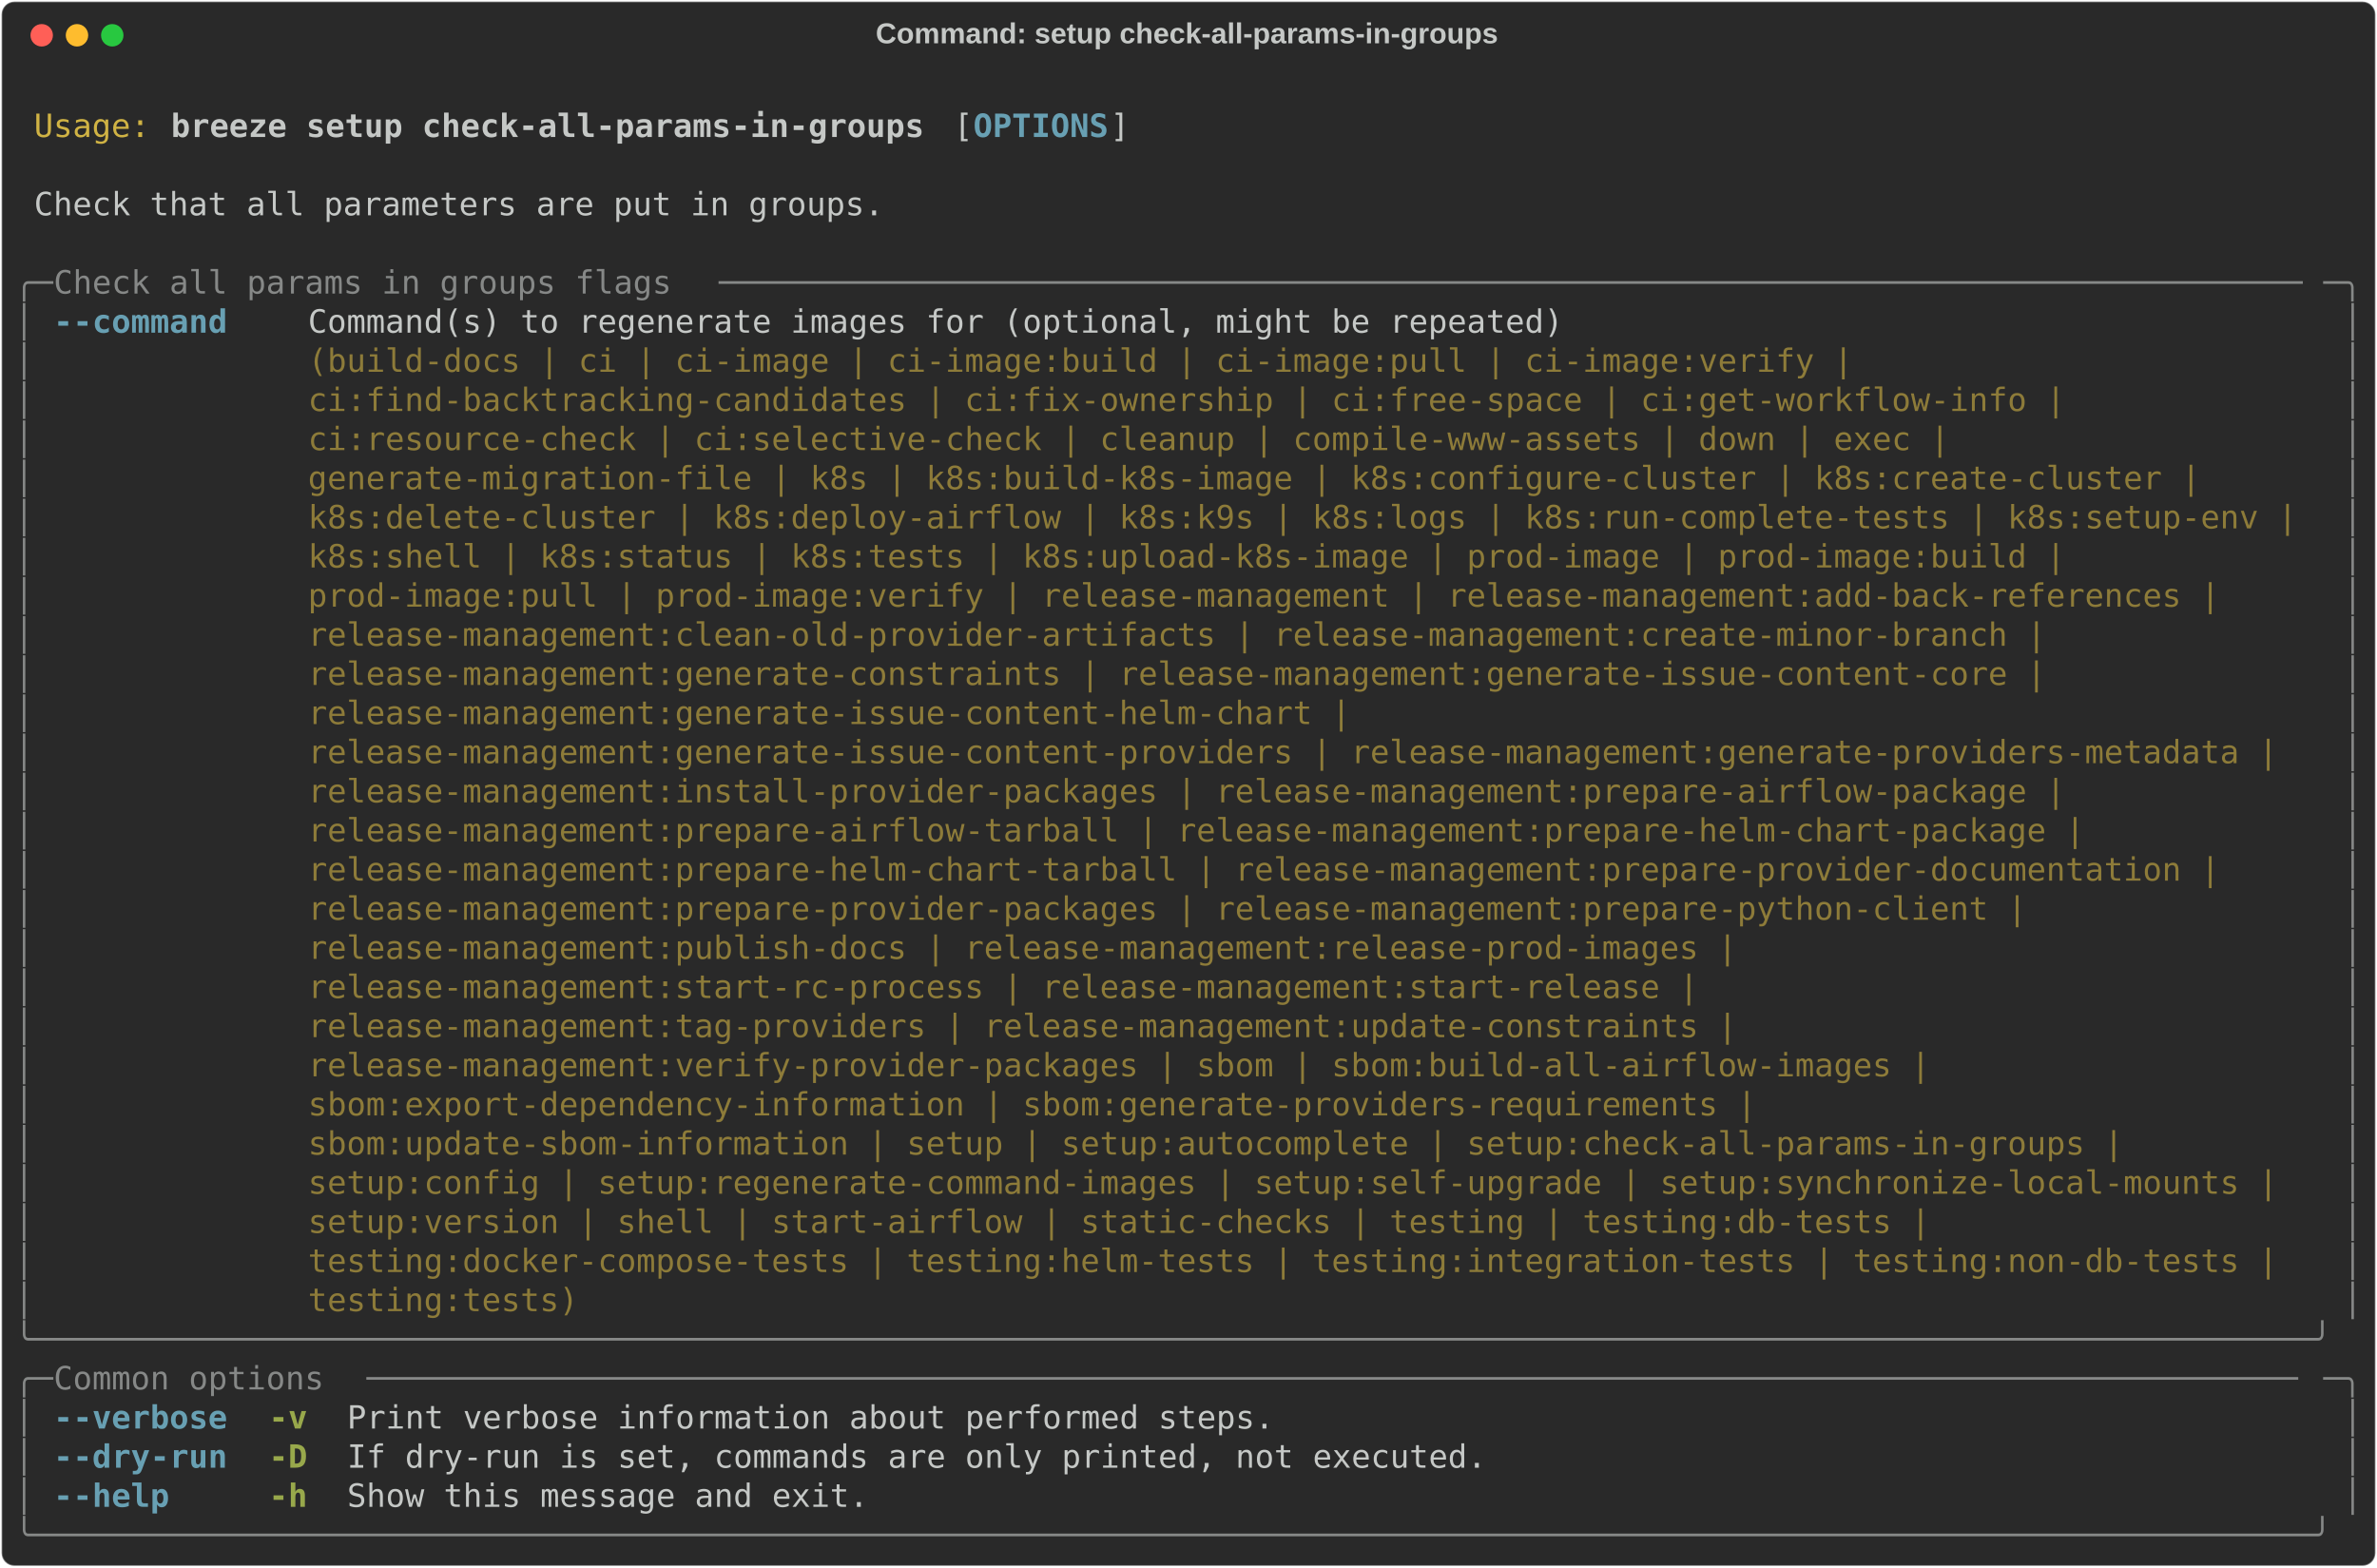
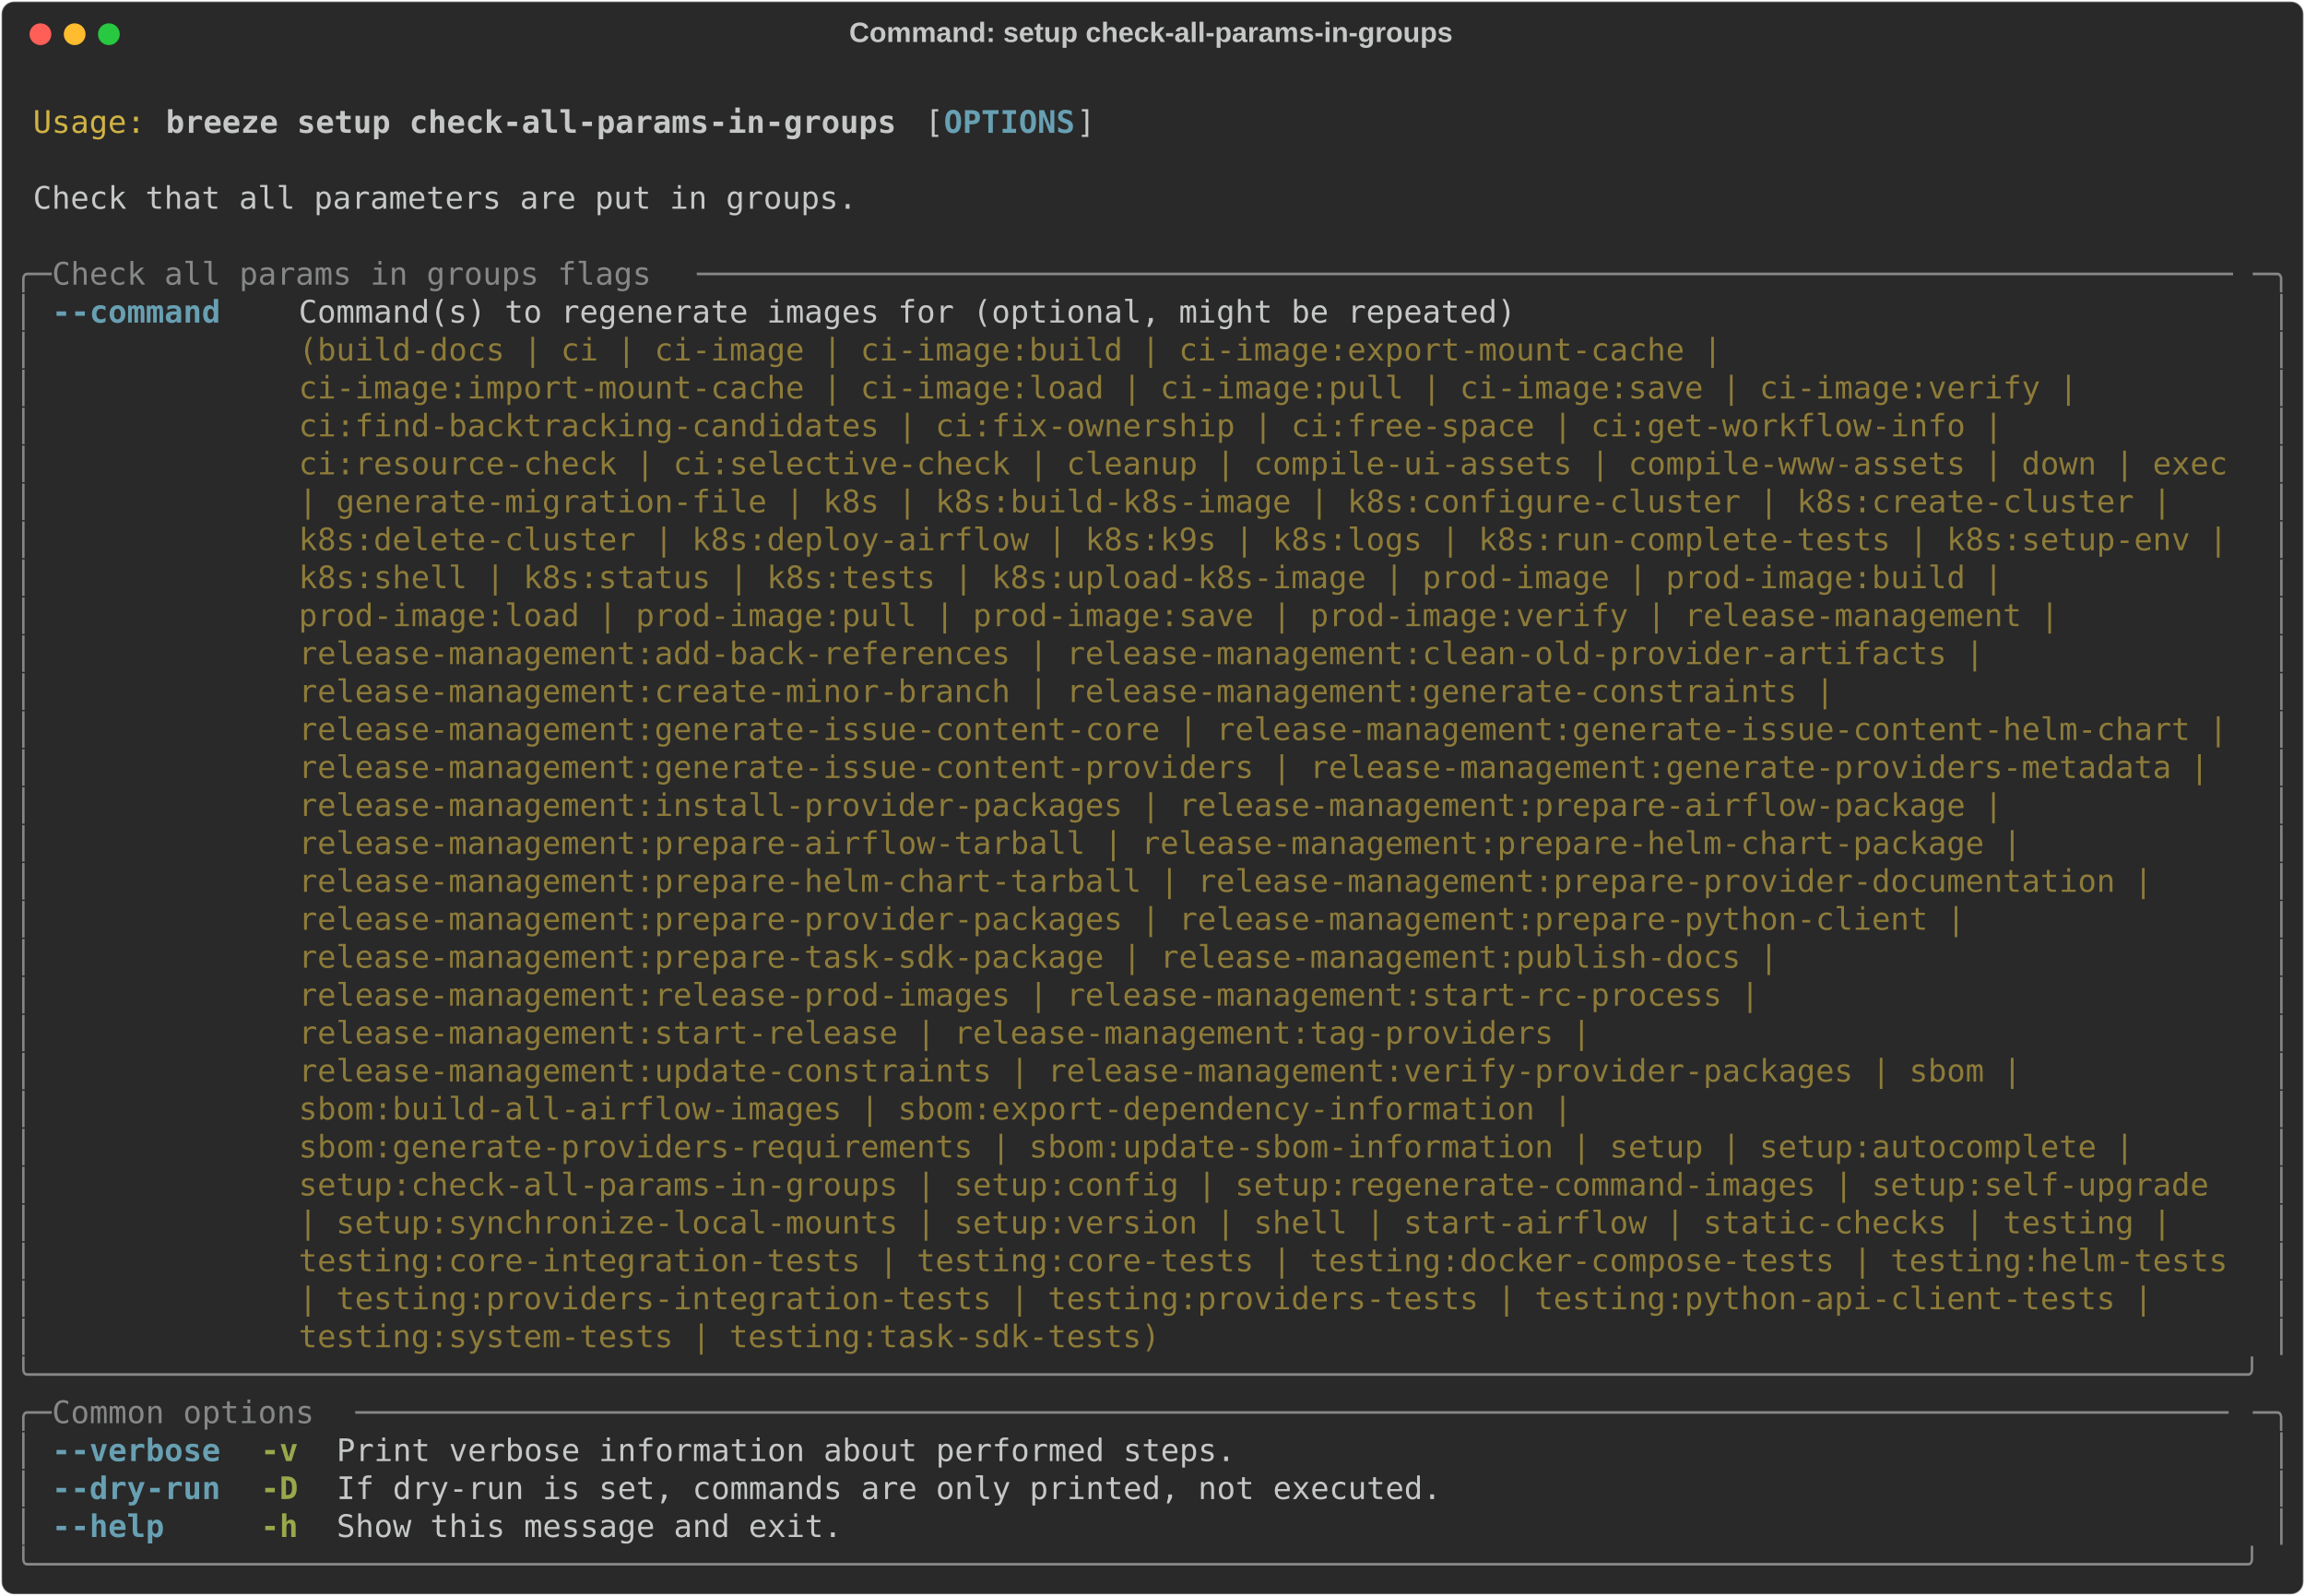
- <svg xmlns="http://www.w3.org/2000/svg" class="rich-terminal" viewBox="0 0 1482 977.2">
+ <svg xmlns="http://www.w3.org/2000/svg" class="rich-terminal" viewBox="0 0 1482 1026.0">
  <style>

    @font-face {
        font-family: "Fira Code";
        src: local("FiraCode-Regular"),
                url("https://cdnjs.cloudflare.com/ajax/libs/firacode/6.2.0/woff2/FiraCode-Regular.woff2") format("woff2"),
                url("https://cdnjs.cloudflare.com/ajax/libs/firacode/6.2.0/woff/FiraCode-Regular.woff") format("woff");
        font-style: normal;
        font-weight: 400;
    }
    @font-face {
        font-family: "Fira Code";
        src: local("FiraCode-Bold"),
                url("https://cdnjs.cloudflare.com/ajax/libs/firacode/6.2.0/woff2/FiraCode-Bold.woff2") format("woff2"),
                url("https://cdnjs.cloudflare.com/ajax/libs/firacode/6.2.0/woff/FiraCode-Bold.woff") format("woff");
        font-style: bold;
        font-weight: 700;
    }

    .breeze-setup-check-all-params-in-groups-matrix {
        font-family: Fira Code, monospace;
        font-size: 20px;
        line-height: 24.4px;
        font-variant-east-asian: full-width;
    }

    .breeze-setup-check-all-params-in-groups-title {
        font-size: 18px;
        font-weight: bold;
        font-family: arial;
    }

    .breeze-setup-check-all-params-in-groups-r1 { fill: #c5c8c6 }
.breeze-setup-check-all-params-in-groups-r2 { fill: #d0b344 }
.breeze-setup-check-all-params-in-groups-r3 { fill: #c5c8c6;font-weight: bold }
.breeze-setup-check-all-params-in-groups-r4 { fill: #68a0b3;font-weight: bold }
.breeze-setup-check-all-params-in-groups-r5 { fill: #868887 }
.breeze-setup-check-all-params-in-groups-r6 { fill: #8d7b39 }
.breeze-setup-check-all-params-in-groups-r7 { fill: #98a84b;font-weight: bold }
    </style>
  <defs>
    <clipPath id="breeze-setup-check-all-params-in-groups-clip-terminal">
-       <rect x="0" y="0" width="1463.0" height="926.2" />
+       <rect x="0" y="0" width="1463.0" height="975.0" />
    </clipPath>
    <clipPath id="breeze-setup-check-all-params-in-groups-line-0">
      <rect x="0" y="1.5" width="1464" height="24.65" />
    </clipPath>
    <clipPath id="breeze-setup-check-all-params-in-groups-line-1">
      <rect x="0" y="25.9" width="1464" height="24.65" />
    </clipPath>
    <clipPath id="breeze-setup-check-all-params-in-groups-line-2">
      <rect x="0" y="50.3" width="1464" height="24.65" />
    </clipPath>
    <clipPath id="breeze-setup-check-all-params-in-groups-line-3">
      <rect x="0" y="74.7" width="1464" height="24.65" />
    </clipPath>
    <clipPath id="breeze-setup-check-all-params-in-groups-line-4">
      <rect x="0" y="99.1" width="1464" height="24.65" />
    </clipPath>
    <clipPath id="breeze-setup-check-all-params-in-groups-line-5">
      <rect x="0" y="123.5" width="1464" height="24.65" />
    </clipPath>
    <clipPath id="breeze-setup-check-all-params-in-groups-line-6">
      <rect x="0" y="147.9" width="1464" height="24.65" />
    </clipPath>
    <clipPath id="breeze-setup-check-all-params-in-groups-line-7">
      <rect x="0" y="172.3" width="1464" height="24.65" />
    </clipPath>
    <clipPath id="breeze-setup-check-all-params-in-groups-line-8">
      <rect x="0" y="196.7" width="1464" height="24.65" />
    </clipPath>
    <clipPath id="breeze-setup-check-all-params-in-groups-line-9">
      <rect x="0" y="221.1" width="1464" height="24.65" />
    </clipPath>
    <clipPath id="breeze-setup-check-all-params-in-groups-line-10">
      <rect x="0" y="245.5" width="1464" height="24.65" />
    </clipPath>
    <clipPath id="breeze-setup-check-all-params-in-groups-line-11">
      <rect x="0" y="269.9" width="1464" height="24.65" />
    </clipPath>
    <clipPath id="breeze-setup-check-all-params-in-groups-line-12">
      <rect x="0" y="294.3" width="1464" height="24.65" />
    </clipPath>
    <clipPath id="breeze-setup-check-all-params-in-groups-line-13">
      <rect x="0" y="318.7" width="1464" height="24.65" />
    </clipPath>
    <clipPath id="breeze-setup-check-all-params-in-groups-line-14">
      <rect x="0" y="343.1" width="1464" height="24.65" />
    </clipPath>
    <clipPath id="breeze-setup-check-all-params-in-groups-line-15">
      <rect x="0" y="367.5" width="1464" height="24.65" />
    </clipPath>
    <clipPath id="breeze-setup-check-all-params-in-groups-line-16">
      <rect x="0" y="391.9" width="1464" height="24.65" />
    </clipPath>
    <clipPath id="breeze-setup-check-all-params-in-groups-line-17">
      <rect x="0" y="416.3" width="1464" height="24.65" />
    </clipPath>
    <clipPath id="breeze-setup-check-all-params-in-groups-line-18">
      <rect x="0" y="440.7" width="1464" height="24.65" />
    </clipPath>
    <clipPath id="breeze-setup-check-all-params-in-groups-line-19">
      <rect x="0" y="465.1" width="1464" height="24.65" />
    </clipPath>
    <clipPath id="breeze-setup-check-all-params-in-groups-line-20">
      <rect x="0" y="489.5" width="1464" height="24.65" />
    </clipPath>
    <clipPath id="breeze-setup-check-all-params-in-groups-line-21">
      <rect x="0" y="513.9" width="1464" height="24.65" />
    </clipPath>
    <clipPath id="breeze-setup-check-all-params-in-groups-line-22">
      <rect x="0" y="538.3" width="1464" height="24.65" />
    </clipPath>
    <clipPath id="breeze-setup-check-all-params-in-groups-line-23">
      <rect x="0" y="562.7" width="1464" height="24.65" />
    </clipPath>
    <clipPath id="breeze-setup-check-all-params-in-groups-line-24">
      <rect x="0" y="587.1" width="1464" height="24.65" />
    </clipPath>
    <clipPath id="breeze-setup-check-all-params-in-groups-line-25">
      <rect x="0" y="611.5" width="1464" height="24.65" />
    </clipPath>
    <clipPath id="breeze-setup-check-all-params-in-groups-line-26">
      <rect x="0" y="635.9" width="1464" height="24.65" />
    </clipPath>
    <clipPath id="breeze-setup-check-all-params-in-groups-line-27">
      <rect x="0" y="660.3" width="1464" height="24.65" />
    </clipPath>
    <clipPath id="breeze-setup-check-all-params-in-groups-line-28">
      <rect x="0" y="684.7" width="1464" height="24.65" />
    </clipPath>
    <clipPath id="breeze-setup-check-all-params-in-groups-line-29">
      <rect x="0" y="709.1" width="1464" height="24.65" />
    </clipPath>
    <clipPath id="breeze-setup-check-all-params-in-groups-line-30">
      <rect x="0" y="733.5" width="1464" height="24.65" />
    </clipPath>
    <clipPath id="breeze-setup-check-all-params-in-groups-line-31">
      <rect x="0" y="757.9" width="1464" height="24.65" />
    </clipPath>
    <clipPath id="breeze-setup-check-all-params-in-groups-line-32">
      <rect x="0" y="782.3" width="1464" height="24.65" />
    </clipPath>
    <clipPath id="breeze-setup-check-all-params-in-groups-line-33">
      <rect x="0" y="806.7" width="1464" height="24.65" />
    </clipPath>
    <clipPath id="breeze-setup-check-all-params-in-groups-line-34">
      <rect x="0" y="831.1" width="1464" height="24.65" />
    </clipPath>
    <clipPath id="breeze-setup-check-all-params-in-groups-line-35">
      <rect x="0" y="855.5" width="1464" height="24.65" />
    </clipPath>
    <clipPath id="breeze-setup-check-all-params-in-groups-line-36">
      <rect x="0" y="879.9" width="1464" height="24.65" />
    </clipPath>
+     <clipPath id="breeze-setup-check-all-params-in-groups-line-37">
+       <rect x="0" y="904.3" width="1464" height="24.65" />
+     </clipPath>
+     <clipPath id="breeze-setup-check-all-params-in-groups-line-38">
+       <rect x="0" y="928.7" width="1464" height="24.65" />
+     </clipPath>
  </defs>
-   <rect fill="#292929" stroke="rgba(255,255,255,0.35)" stroke-width="1" x="1" y="1" width="1480" height="975.2" rx="8" />
+   <rect fill="#292929" stroke="rgba(255,255,255,0.35)" stroke-width="1" x="1" y="1" width="1480" height="1024" rx="8" />
  <text class="breeze-setup-check-all-params-in-groups-title" fill="#c5c8c6" text-anchor="middle" x="740" y="27">Command: setup check-all-params-in-groups</text>
  <g transform="translate(26,22)">
    <circle cx="0" cy="0" r="7" fill="#ff5f57" />
    <circle cx="22" cy="0" r="7" fill="#febc2e" />
    <circle cx="44" cy="0" r="7" fill="#28c840" />
  </g>
  <g transform="translate(9, 41)" clip-path="url(#breeze-setup-check-all-params-in-groups-clip-terminal)">
    <g class="breeze-setup-check-all-params-in-groups-matrix">
      <text class="breeze-setup-check-all-params-in-groups-r1" x="1464" y="20" textLength="12.2" clip-path="url(#breeze-setup-check-all-params-in-groups-line-0)">
</text>
      <text class="breeze-setup-check-all-params-in-groups-r2" x="12.2" y="44.4" textLength="73.2" clip-path="url(#breeze-setup-check-all-params-in-groups-line-1)">Usage:</text>
      <text class="breeze-setup-check-all-params-in-groups-r3" x="97.6" y="44.4" textLength="475.8" clip-path="url(#breeze-setup-check-all-params-in-groups-line-1)">breeze setup check-all-params-in-groups</text>
      <text class="breeze-setup-check-all-params-in-groups-r1" x="585.6" y="44.4" textLength="12.2" clip-path="url(#breeze-setup-check-all-params-in-groups-line-1)">[</text>
      <text class="breeze-setup-check-all-params-in-groups-r4" x="597.8" y="44.4" textLength="85.4" clip-path="url(#breeze-setup-check-all-params-in-groups-line-1)">OPTIONS</text>
      <text class="breeze-setup-check-all-params-in-groups-r1" x="683.2" y="44.4" textLength="12.2" clip-path="url(#breeze-setup-check-all-params-in-groups-line-1)">]</text>
      <text class="breeze-setup-check-all-params-in-groups-r1" x="1464" y="44.4" textLength="12.2" clip-path="url(#breeze-setup-check-all-params-in-groups-line-1)">
</text>
      <text class="breeze-setup-check-all-params-in-groups-r1" x="1464" y="68.8" textLength="12.2" clip-path="url(#breeze-setup-check-all-params-in-groups-line-2)">
</text>
      <text class="breeze-setup-check-all-params-in-groups-r1" x="12.2" y="93.2" textLength="536.8" clip-path="url(#breeze-setup-check-all-params-in-groups-line-3)">Check that all parameters are put in groups.</text>
      <text class="breeze-setup-check-all-params-in-groups-r1" x="1464" y="93.2" textLength="12.2" clip-path="url(#breeze-setup-check-all-params-in-groups-line-3)">
</text>
      <text class="breeze-setup-check-all-params-in-groups-r1" x="1464" y="117.6" textLength="12.2" clip-path="url(#breeze-setup-check-all-params-in-groups-line-4)">
</text>
      <text class="breeze-setup-check-all-params-in-groups-r5" x="0" y="142" textLength="24.4" clip-path="url(#breeze-setup-check-all-params-in-groups-line-5)">╭─</text>
      <text class="breeze-setup-check-all-params-in-groups-r5" x="24.4" y="142" textLength="414.8" clip-path="url(#breeze-setup-check-all-params-in-groups-line-5)"> Check all params in groups flags </text>
      <text class="breeze-setup-check-all-params-in-groups-r5" x="439.2" y="142" textLength="1000.4" clip-path="url(#breeze-setup-check-all-params-in-groups-line-5)">──────────────────────────────────────────────────────────────────────────────────</text>
      <text class="breeze-setup-check-all-params-in-groups-r5" x="1439.6" y="142" textLength="24.4" clip-path="url(#breeze-setup-check-all-params-in-groups-line-5)">─╮</text>
      <text class="breeze-setup-check-all-params-in-groups-r1" x="1464" y="142" textLength="12.2" clip-path="url(#breeze-setup-check-all-params-in-groups-line-5)">
</text>
      <text class="breeze-setup-check-all-params-in-groups-r5" x="0" y="166.4" textLength="12.2" clip-path="url(#breeze-setup-check-all-params-in-groups-line-6)">│</text>
      <text class="breeze-setup-check-all-params-in-groups-r4" x="24.4" y="166.4" textLength="109.8" clip-path="url(#breeze-setup-check-all-params-in-groups-line-6)">--command</text>
      <text class="breeze-setup-check-all-params-in-groups-r1" x="183" y="166.4" textLength="1256.6" clip-path="url(#breeze-setup-check-all-params-in-groups-line-6)">Command(s) to regenerate images for (optional, might be repeated)                                      </text>
      <text class="breeze-setup-check-all-params-in-groups-r5" x="1451.8" y="166.4" textLength="12.2" clip-path="url(#breeze-setup-check-all-params-in-groups-line-6)">│</text>
      <text class="breeze-setup-check-all-params-in-groups-r1" x="1464" y="166.4" textLength="12.2" clip-path="url(#breeze-setup-check-all-params-in-groups-line-6)">
</text>
      <text class="breeze-setup-check-all-params-in-groups-r5" x="0" y="190.8" textLength="12.2" clip-path="url(#breeze-setup-check-all-params-in-groups-line-7)">│</text>
-       <text class="breeze-setup-check-all-params-in-groups-r6" x="183" y="190.8" textLength="1256.6" clip-path="url(#breeze-setup-check-all-params-in-groups-line-7)">(build-docs | ci | ci-image | ci-image:build | ci-image:pull | ci-image:verify |                       </text>
+       <text class="breeze-setup-check-all-params-in-groups-r6" x="183" y="190.8" textLength="1256.6" clip-path="url(#breeze-setup-check-all-params-in-groups-line-7)">(build-docs | ci | ci-image | ci-image:build | ci-image:export-mount-cache |                           </text>
      <text class="breeze-setup-check-all-params-in-groups-r5" x="1451.8" y="190.8" textLength="12.2" clip-path="url(#breeze-setup-check-all-params-in-groups-line-7)">│</text>
      <text class="breeze-setup-check-all-params-in-groups-r1" x="1464" y="190.8" textLength="12.2" clip-path="url(#breeze-setup-check-all-params-in-groups-line-7)">
</text>
      <text class="breeze-setup-check-all-params-in-groups-r5" x="0" y="215.2" textLength="12.2" clip-path="url(#breeze-setup-check-all-params-in-groups-line-8)">│</text>
-       <text class="breeze-setup-check-all-params-in-groups-r6" x="183" y="215.2" textLength="1256.6" clip-path="url(#breeze-setup-check-all-params-in-groups-line-8)">ci:find-backtracking-candidates | ci:fix-ownership | ci:free-space | ci:get-workflow-info |            </text>
+       <text class="breeze-setup-check-all-params-in-groups-r6" x="183" y="215.2" textLength="1256.6" clip-path="url(#breeze-setup-check-all-params-in-groups-line-8)">ci-image:import-mount-cache | ci-image:load | ci-image:pull | ci-image:save | ci-image:verify |        </text>
      <text class="breeze-setup-check-all-params-in-groups-r5" x="1451.8" y="215.2" textLength="12.2" clip-path="url(#breeze-setup-check-all-params-in-groups-line-8)">│</text>
      <text class="breeze-setup-check-all-params-in-groups-r1" x="1464" y="215.2" textLength="12.2" clip-path="url(#breeze-setup-check-all-params-in-groups-line-8)">
</text>
      <text class="breeze-setup-check-all-params-in-groups-r5" x="0" y="239.6" textLength="12.2" clip-path="url(#breeze-setup-check-all-params-in-groups-line-9)">│</text>
-       <text class="breeze-setup-check-all-params-in-groups-r6" x="183" y="239.6" textLength="1256.6" clip-path="url(#breeze-setup-check-all-params-in-groups-line-9)">ci:resource-check | ci:selective-check | cleanup | compile-www-assets | down | exec |                  </text>
+       <text class="breeze-setup-check-all-params-in-groups-r6" x="183" y="239.6" textLength="1256.6" clip-path="url(#breeze-setup-check-all-params-in-groups-line-9)">ci:find-backtracking-candidates | ci:fix-ownership | ci:free-space | ci:get-workflow-info |            </text>
      <text class="breeze-setup-check-all-params-in-groups-r5" x="1451.8" y="239.6" textLength="12.2" clip-path="url(#breeze-setup-check-all-params-in-groups-line-9)">│</text>
      <text class="breeze-setup-check-all-params-in-groups-r1" x="1464" y="239.6" textLength="12.2" clip-path="url(#breeze-setup-check-all-params-in-groups-line-9)">
</text>
      <text class="breeze-setup-check-all-params-in-groups-r5" x="0" y="264" textLength="12.2" clip-path="url(#breeze-setup-check-all-params-in-groups-line-10)">│</text>
-       <text class="breeze-setup-check-all-params-in-groups-r6" x="183" y="264" textLength="1256.6" clip-path="url(#breeze-setup-check-all-params-in-groups-line-10)">generate-migration-file | k8s | k8s:build-k8s-image | k8s:configure-cluster | k8s:create-cluster |     </text>
+       <text class="breeze-setup-check-all-params-in-groups-r6" x="183" y="264" textLength="1256.6" clip-path="url(#breeze-setup-check-all-params-in-groups-line-10)">ci:resource-check | ci:selective-check | cleanup | compile-ui-assets | compile-www-assets | down | exec</text>
      <text class="breeze-setup-check-all-params-in-groups-r5" x="1451.8" y="264" textLength="12.2" clip-path="url(#breeze-setup-check-all-params-in-groups-line-10)">│</text>
      <text class="breeze-setup-check-all-params-in-groups-r1" x="1464" y="264" textLength="12.2" clip-path="url(#breeze-setup-check-all-params-in-groups-line-10)">
</text>
      <text class="breeze-setup-check-all-params-in-groups-r5" x="0" y="288.4" textLength="12.2" clip-path="url(#breeze-setup-check-all-params-in-groups-line-11)">│</text>
-       <text class="breeze-setup-check-all-params-in-groups-r6" x="183" y="288.4" textLength="1256.6" clip-path="url(#breeze-setup-check-all-params-in-groups-line-11)">k8s:delete-cluster | k8s:deploy-airflow | k8s:k9s | k8s:logs | k8s:run-complete-tests | k8s:setup-env |</text>
+       <text class="breeze-setup-check-all-params-in-groups-r6" x="183" y="288.4" textLength="1256.6" clip-path="url(#breeze-setup-check-all-params-in-groups-line-11)">| generate-migration-file | k8s | k8s:build-k8s-image | k8s:configure-cluster | k8s:create-cluster |   </text>
      <text class="breeze-setup-check-all-params-in-groups-r5" x="1451.8" y="288.4" textLength="12.2" clip-path="url(#breeze-setup-check-all-params-in-groups-line-11)">│</text>
      <text class="breeze-setup-check-all-params-in-groups-r1" x="1464" y="288.4" textLength="12.2" clip-path="url(#breeze-setup-check-all-params-in-groups-line-11)">
</text>
      <text class="breeze-setup-check-all-params-in-groups-r5" x="0" y="312.8" textLength="12.2" clip-path="url(#breeze-setup-check-all-params-in-groups-line-12)">│</text>
-       <text class="breeze-setup-check-all-params-in-groups-r6" x="183" y="312.8" textLength="1256.6" clip-path="url(#breeze-setup-check-all-params-in-groups-line-12)">k8s:shell | k8s:status | k8s:tests | k8s:upload-k8s-image | prod-image | prod-image:build |            </text>
+       <text class="breeze-setup-check-all-params-in-groups-r6" x="183" y="312.8" textLength="1256.6" clip-path="url(#breeze-setup-check-all-params-in-groups-line-12)">k8s:delete-cluster | k8s:deploy-airflow | k8s:k9s | k8s:logs | k8s:run-complete-tests | k8s:setup-env |</text>
      <text class="breeze-setup-check-all-params-in-groups-r5" x="1451.8" y="312.8" textLength="12.2" clip-path="url(#breeze-setup-check-all-params-in-groups-line-12)">│</text>
      <text class="breeze-setup-check-all-params-in-groups-r1" x="1464" y="312.8" textLength="12.2" clip-path="url(#breeze-setup-check-all-params-in-groups-line-12)">
</text>
      <text class="breeze-setup-check-all-params-in-groups-r5" x="0" y="337.2" textLength="12.2" clip-path="url(#breeze-setup-check-all-params-in-groups-line-13)">│</text>
-       <text class="breeze-setup-check-all-params-in-groups-r6" x="183" y="337.2" textLength="1256.6" clip-path="url(#breeze-setup-check-all-params-in-groups-line-13)">prod-image:pull | prod-image:verify | release-management | release-management:add-back-references |    </text>
+       <text class="breeze-setup-check-all-params-in-groups-r6" x="183" y="337.2" textLength="1256.6" clip-path="url(#breeze-setup-check-all-params-in-groups-line-13)">k8s:shell | k8s:status | k8s:tests | k8s:upload-k8s-image | prod-image | prod-image:build |            </text>
      <text class="breeze-setup-check-all-params-in-groups-r5" x="1451.8" y="337.2" textLength="12.2" clip-path="url(#breeze-setup-check-all-params-in-groups-line-13)">│</text>
      <text class="breeze-setup-check-all-params-in-groups-r1" x="1464" y="337.2" textLength="12.2" clip-path="url(#breeze-setup-check-all-params-in-groups-line-13)">
</text>
      <text class="breeze-setup-check-all-params-in-groups-r5" x="0" y="361.6" textLength="12.2" clip-path="url(#breeze-setup-check-all-params-in-groups-line-14)">│</text>
-       <text class="breeze-setup-check-all-params-in-groups-r6" x="183" y="361.6" textLength="1256.6" clip-path="url(#breeze-setup-check-all-params-in-groups-line-14)">release-management:clean-old-provider-artifacts | release-management:create-minor-branch |             </text>
+       <text class="breeze-setup-check-all-params-in-groups-r6" x="183" y="361.6" textLength="1256.6" clip-path="url(#breeze-setup-check-all-params-in-groups-line-14)">prod-image:load | prod-image:pull | prod-image:save | prod-image:verify | release-management |         </text>
      <text class="breeze-setup-check-all-params-in-groups-r5" x="1451.8" y="361.6" textLength="12.2" clip-path="url(#breeze-setup-check-all-params-in-groups-line-14)">│</text>
      <text class="breeze-setup-check-all-params-in-groups-r1" x="1464" y="361.6" textLength="12.2" clip-path="url(#breeze-setup-check-all-params-in-groups-line-14)">
</text>
      <text class="breeze-setup-check-all-params-in-groups-r5" x="0" y="386" textLength="12.2" clip-path="url(#breeze-setup-check-all-params-in-groups-line-15)">│</text>
-       <text class="breeze-setup-check-all-params-in-groups-r6" x="183" y="386" textLength="1256.6" clip-path="url(#breeze-setup-check-all-params-in-groups-line-15)">release-management:generate-constraints | release-management:generate-issue-content-core |             </text>
+       <text class="breeze-setup-check-all-params-in-groups-r6" x="183" y="386" textLength="1256.6" clip-path="url(#breeze-setup-check-all-params-in-groups-line-15)">release-management:add-back-references | release-management:clean-old-provider-artifacts |             </text>
      <text class="breeze-setup-check-all-params-in-groups-r5" x="1451.8" y="386" textLength="12.2" clip-path="url(#breeze-setup-check-all-params-in-groups-line-15)">│</text>
      <text class="breeze-setup-check-all-params-in-groups-r1" x="1464" y="386" textLength="12.2" clip-path="url(#breeze-setup-check-all-params-in-groups-line-15)">
</text>
      <text class="breeze-setup-check-all-params-in-groups-r5" x="0" y="410.4" textLength="12.2" clip-path="url(#breeze-setup-check-all-params-in-groups-line-16)">│</text>
-       <text class="breeze-setup-check-all-params-in-groups-r6" x="183" y="410.4" textLength="1256.6" clip-path="url(#breeze-setup-check-all-params-in-groups-line-16)">release-management:generate-issue-content-helm-chart |                                                 </text>
+       <text class="breeze-setup-check-all-params-in-groups-r6" x="183" y="410.4" textLength="1256.6" clip-path="url(#breeze-setup-check-all-params-in-groups-line-16)">release-management:create-minor-branch | release-management:generate-constraints |                     </text>
      <text class="breeze-setup-check-all-params-in-groups-r5" x="1451.8" y="410.4" textLength="12.2" clip-path="url(#breeze-setup-check-all-params-in-groups-line-16)">│</text>
      <text class="breeze-setup-check-all-params-in-groups-r1" x="1464" y="410.4" textLength="12.2" clip-path="url(#breeze-setup-check-all-params-in-groups-line-16)">
</text>
      <text class="breeze-setup-check-all-params-in-groups-r5" x="0" y="434.8" textLength="12.2" clip-path="url(#breeze-setup-check-all-params-in-groups-line-17)">│</text>
-       <text class="breeze-setup-check-all-params-in-groups-r6" x="183" y="434.8" textLength="1256.6" clip-path="url(#breeze-setup-check-all-params-in-groups-line-17)">release-management:generate-issue-content-providers | release-management:generate-providers-metadata | </text>
+       <text class="breeze-setup-check-all-params-in-groups-r6" x="183" y="434.8" textLength="1256.6" clip-path="url(#breeze-setup-check-all-params-in-groups-line-17)">release-management:generate-issue-content-core | release-management:generate-issue-content-helm-chart |</text>
      <text class="breeze-setup-check-all-params-in-groups-r5" x="1451.8" y="434.8" textLength="12.2" clip-path="url(#breeze-setup-check-all-params-in-groups-line-17)">│</text>
      <text class="breeze-setup-check-all-params-in-groups-r1" x="1464" y="434.8" textLength="12.2" clip-path="url(#breeze-setup-check-all-params-in-groups-line-17)">
</text>
      <text class="breeze-setup-check-all-params-in-groups-r5" x="0" y="459.2" textLength="12.2" clip-path="url(#breeze-setup-check-all-params-in-groups-line-18)">│</text>
-       <text class="breeze-setup-check-all-params-in-groups-r6" x="183" y="459.2" textLength="1256.6" clip-path="url(#breeze-setup-check-all-params-in-groups-line-18)">release-management:install-provider-packages | release-management:prepare-airflow-package |            </text>
+       <text class="breeze-setup-check-all-params-in-groups-r6" x="183" y="459.2" textLength="1256.6" clip-path="url(#breeze-setup-check-all-params-in-groups-line-18)">release-management:generate-issue-content-providers | release-management:generate-providers-metadata | </text>
      <text class="breeze-setup-check-all-params-in-groups-r5" x="1451.8" y="459.2" textLength="12.2" clip-path="url(#breeze-setup-check-all-params-in-groups-line-18)">│</text>
      <text class="breeze-setup-check-all-params-in-groups-r1" x="1464" y="459.2" textLength="12.2" clip-path="url(#breeze-setup-check-all-params-in-groups-line-18)">
</text>
      <text class="breeze-setup-check-all-params-in-groups-r5" x="0" y="483.6" textLength="12.2" clip-path="url(#breeze-setup-check-all-params-in-groups-line-19)">│</text>
-       <text class="breeze-setup-check-all-params-in-groups-r6" x="183" y="483.6" textLength="1256.6" clip-path="url(#breeze-setup-check-all-params-in-groups-line-19)">release-management:prepare-airflow-tarball | release-management:prepare-helm-chart-package |           </text>
+       <text class="breeze-setup-check-all-params-in-groups-r6" x="183" y="483.6" textLength="1256.6" clip-path="url(#breeze-setup-check-all-params-in-groups-line-19)">release-management:install-provider-packages | release-management:prepare-airflow-package |            </text>
      <text class="breeze-setup-check-all-params-in-groups-r5" x="1451.8" y="483.6" textLength="12.2" clip-path="url(#breeze-setup-check-all-params-in-groups-line-19)">│</text>
      <text class="breeze-setup-check-all-params-in-groups-r1" x="1464" y="483.6" textLength="12.2" clip-path="url(#breeze-setup-check-all-params-in-groups-line-19)">
</text>
      <text class="breeze-setup-check-all-params-in-groups-r5" x="0" y="508" textLength="12.2" clip-path="url(#breeze-setup-check-all-params-in-groups-line-20)">│</text>
-       <text class="breeze-setup-check-all-params-in-groups-r6" x="183" y="508" textLength="1256.6" clip-path="url(#breeze-setup-check-all-params-in-groups-line-20)">release-management:prepare-helm-chart-tarball | release-management:prepare-provider-documentation |    </text>
+       <text class="breeze-setup-check-all-params-in-groups-r6" x="183" y="508" textLength="1256.6" clip-path="url(#breeze-setup-check-all-params-in-groups-line-20)">release-management:prepare-airflow-tarball | release-management:prepare-helm-chart-package |           </text>
      <text class="breeze-setup-check-all-params-in-groups-r5" x="1451.8" y="508" textLength="12.2" clip-path="url(#breeze-setup-check-all-params-in-groups-line-20)">│</text>
      <text class="breeze-setup-check-all-params-in-groups-r1" x="1464" y="508" textLength="12.2" clip-path="url(#breeze-setup-check-all-params-in-groups-line-20)">
</text>
      <text class="breeze-setup-check-all-params-in-groups-r5" x="0" y="532.4" textLength="12.2" clip-path="url(#breeze-setup-check-all-params-in-groups-line-21)">│</text>
-       <text class="breeze-setup-check-all-params-in-groups-r6" x="183" y="532.4" textLength="1256.6" clip-path="url(#breeze-setup-check-all-params-in-groups-line-21)">release-management:prepare-provider-packages | release-management:prepare-python-client |              </text>
+       <text class="breeze-setup-check-all-params-in-groups-r6" x="183" y="532.4" textLength="1256.6" clip-path="url(#breeze-setup-check-all-params-in-groups-line-21)">release-management:prepare-helm-chart-tarball | release-management:prepare-provider-documentation |    </text>
      <text class="breeze-setup-check-all-params-in-groups-r5" x="1451.8" y="532.4" textLength="12.2" clip-path="url(#breeze-setup-check-all-params-in-groups-line-21)">│</text>
      <text class="breeze-setup-check-all-params-in-groups-r1" x="1464" y="532.4" textLength="12.2" clip-path="url(#breeze-setup-check-all-params-in-groups-line-21)">
</text>
      <text class="breeze-setup-check-all-params-in-groups-r5" x="0" y="556.8" textLength="12.2" clip-path="url(#breeze-setup-check-all-params-in-groups-line-22)">│</text>
-       <text class="breeze-setup-check-all-params-in-groups-r6" x="183" y="556.8" textLength="1256.6" clip-path="url(#breeze-setup-check-all-params-in-groups-line-22)">release-management:publish-docs | release-management:release-prod-images |                             </text>
+       <text class="breeze-setup-check-all-params-in-groups-r6" x="183" y="556.8" textLength="1256.6" clip-path="url(#breeze-setup-check-all-params-in-groups-line-22)">release-management:prepare-provider-packages | release-management:prepare-python-client |              </text>
      <text class="breeze-setup-check-all-params-in-groups-r5" x="1451.8" y="556.8" textLength="12.2" clip-path="url(#breeze-setup-check-all-params-in-groups-line-22)">│</text>
      <text class="breeze-setup-check-all-params-in-groups-r1" x="1464" y="556.8" textLength="12.2" clip-path="url(#breeze-setup-check-all-params-in-groups-line-22)">
</text>
      <text class="breeze-setup-check-all-params-in-groups-r5" x="0" y="581.2" textLength="12.2" clip-path="url(#breeze-setup-check-all-params-in-groups-line-23)">│</text>
-       <text class="breeze-setup-check-all-params-in-groups-r6" x="183" y="581.2" textLength="1256.6" clip-path="url(#breeze-setup-check-all-params-in-groups-line-23)">release-management:start-rc-process | release-management:start-release |                               </text>
+       <text class="breeze-setup-check-all-params-in-groups-r6" x="183" y="581.2" textLength="1256.6" clip-path="url(#breeze-setup-check-all-params-in-groups-line-23)">release-management:prepare-task-sdk-package | release-management:publish-docs |                        </text>
      <text class="breeze-setup-check-all-params-in-groups-r5" x="1451.8" y="581.2" textLength="12.2" clip-path="url(#breeze-setup-check-all-params-in-groups-line-23)">│</text>
      <text class="breeze-setup-check-all-params-in-groups-r1" x="1464" y="581.2" textLength="12.2" clip-path="url(#breeze-setup-check-all-params-in-groups-line-23)">
</text>
      <text class="breeze-setup-check-all-params-in-groups-r5" x="0" y="605.6" textLength="12.2" clip-path="url(#breeze-setup-check-all-params-in-groups-line-24)">│</text>
-       <text class="breeze-setup-check-all-params-in-groups-r6" x="183" y="605.6" textLength="1256.6" clip-path="url(#breeze-setup-check-all-params-in-groups-line-24)">release-management:tag-providers | release-management:update-constraints |                             </text>
+       <text class="breeze-setup-check-all-params-in-groups-r6" x="183" y="605.6" textLength="1256.6" clip-path="url(#breeze-setup-check-all-params-in-groups-line-24)">release-management:release-prod-images | release-management:start-rc-process |                         </text>
      <text class="breeze-setup-check-all-params-in-groups-r5" x="1451.8" y="605.6" textLength="12.2" clip-path="url(#breeze-setup-check-all-params-in-groups-line-24)">│</text>
      <text class="breeze-setup-check-all-params-in-groups-r1" x="1464" y="605.6" textLength="12.2" clip-path="url(#breeze-setup-check-all-params-in-groups-line-24)">
</text>
      <text class="breeze-setup-check-all-params-in-groups-r5" x="0" y="630" textLength="12.2" clip-path="url(#breeze-setup-check-all-params-in-groups-line-25)">│</text>
-       <text class="breeze-setup-check-all-params-in-groups-r6" x="183" y="630" textLength="1256.6" clip-path="url(#breeze-setup-check-all-params-in-groups-line-25)">release-management:verify-provider-packages | sbom | sbom:build-all-airflow-images |                   </text>
+       <text class="breeze-setup-check-all-params-in-groups-r6" x="183" y="630" textLength="1256.6" clip-path="url(#breeze-setup-check-all-params-in-groups-line-25)">release-management:start-release | release-management:tag-providers |                                  </text>
      <text class="breeze-setup-check-all-params-in-groups-r5" x="1451.8" y="630" textLength="12.2" clip-path="url(#breeze-setup-check-all-params-in-groups-line-25)">│</text>
      <text class="breeze-setup-check-all-params-in-groups-r1" x="1464" y="630" textLength="12.2" clip-path="url(#breeze-setup-check-all-params-in-groups-line-25)">
</text>
      <text class="breeze-setup-check-all-params-in-groups-r5" x="0" y="654.4" textLength="12.2" clip-path="url(#breeze-setup-check-all-params-in-groups-line-26)">│</text>
-       <text class="breeze-setup-check-all-params-in-groups-r6" x="183" y="654.4" textLength="1256.6" clip-path="url(#breeze-setup-check-all-params-in-groups-line-26)">sbom:export-dependency-information | sbom:generate-providers-requirements |                            </text>
+       <text class="breeze-setup-check-all-params-in-groups-r6" x="183" y="654.4" textLength="1256.6" clip-path="url(#breeze-setup-check-all-params-in-groups-line-26)">release-management:update-constraints | release-management:verify-provider-packages | sbom |           </text>
      <text class="breeze-setup-check-all-params-in-groups-r5" x="1451.8" y="654.4" textLength="12.2" clip-path="url(#breeze-setup-check-all-params-in-groups-line-26)">│</text>
      <text class="breeze-setup-check-all-params-in-groups-r1" x="1464" y="654.4" textLength="12.2" clip-path="url(#breeze-setup-check-all-params-in-groups-line-26)">
</text>
      <text class="breeze-setup-check-all-params-in-groups-r5" x="0" y="678.8" textLength="12.2" clip-path="url(#breeze-setup-check-all-params-in-groups-line-27)">│</text>
-       <text class="breeze-setup-check-all-params-in-groups-r6" x="183" y="678.8" textLength="1256.6" clip-path="url(#breeze-setup-check-all-params-in-groups-line-27)">sbom:update-sbom-information | setup | setup:autocomplete | setup:check-all-params-in-groups |         </text>
+       <text class="breeze-setup-check-all-params-in-groups-r6" x="183" y="678.8" textLength="1256.6" clip-path="url(#breeze-setup-check-all-params-in-groups-line-27)">sbom:build-all-airflow-images | sbom:export-dependency-information |                                   </text>
      <text class="breeze-setup-check-all-params-in-groups-r5" x="1451.8" y="678.8" textLength="12.2" clip-path="url(#breeze-setup-check-all-params-in-groups-line-27)">│</text>
      <text class="breeze-setup-check-all-params-in-groups-r1" x="1464" y="678.8" textLength="12.2" clip-path="url(#breeze-setup-check-all-params-in-groups-line-27)">
</text>
      <text class="breeze-setup-check-all-params-in-groups-r5" x="0" y="703.2" textLength="12.2" clip-path="url(#breeze-setup-check-all-params-in-groups-line-28)">│</text>
-       <text class="breeze-setup-check-all-params-in-groups-r6" x="183" y="703.2" textLength="1256.6" clip-path="url(#breeze-setup-check-all-params-in-groups-line-28)">setup:config | setup:regenerate-command-images | setup:self-upgrade | setup:synchronize-local-mounts | </text>
+       <text class="breeze-setup-check-all-params-in-groups-r6" x="183" y="703.2" textLength="1256.6" clip-path="url(#breeze-setup-check-all-params-in-groups-line-28)">sbom:generate-providers-requirements | sbom:update-sbom-information | setup | setup:autocomplete |     </text>
      <text class="breeze-setup-check-all-params-in-groups-r5" x="1451.8" y="703.2" textLength="12.2" clip-path="url(#breeze-setup-check-all-params-in-groups-line-28)">│</text>
      <text class="breeze-setup-check-all-params-in-groups-r1" x="1464" y="703.2" textLength="12.2" clip-path="url(#breeze-setup-check-all-params-in-groups-line-28)">
</text>
      <text class="breeze-setup-check-all-params-in-groups-r5" x="0" y="727.6" textLength="12.2" clip-path="url(#breeze-setup-check-all-params-in-groups-line-29)">│</text>
-       <text class="breeze-setup-check-all-params-in-groups-r6" x="183" y="727.6" textLength="1256.6" clip-path="url(#breeze-setup-check-all-params-in-groups-line-29)">setup:version | shell | start-airflow | static-checks | testing | testing:db-tests |                   </text>
+       <text class="breeze-setup-check-all-params-in-groups-r6" x="183" y="727.6" textLength="1256.6" clip-path="url(#breeze-setup-check-all-params-in-groups-line-29)">setup:check-all-params-in-groups | setup:config | setup:regenerate-command-images | setup:self-upgrade </text>
      <text class="breeze-setup-check-all-params-in-groups-r5" x="1451.8" y="727.6" textLength="12.2" clip-path="url(#breeze-setup-check-all-params-in-groups-line-29)">│</text>
      <text class="breeze-setup-check-all-params-in-groups-r1" x="1464" y="727.6" textLength="12.2" clip-path="url(#breeze-setup-check-all-params-in-groups-line-29)">
</text>
      <text class="breeze-setup-check-all-params-in-groups-r5" x="0" y="752" textLength="12.2" clip-path="url(#breeze-setup-check-all-params-in-groups-line-30)">│</text>
-       <text class="breeze-setup-check-all-params-in-groups-r6" x="183" y="752" textLength="1256.6" clip-path="url(#breeze-setup-check-all-params-in-groups-line-30)">testing:docker-compose-tests | testing:helm-tests | testing:integration-tests | testing:non-db-tests | </text>
+       <text class="breeze-setup-check-all-params-in-groups-r6" x="183" y="752" textLength="1256.6" clip-path="url(#breeze-setup-check-all-params-in-groups-line-30)">| setup:synchronize-local-mounts | setup:version | shell | start-airflow | static-checks | testing |   </text>
      <text class="breeze-setup-check-all-params-in-groups-r5" x="1451.8" y="752" textLength="12.2" clip-path="url(#breeze-setup-check-all-params-in-groups-line-30)">│</text>
      <text class="breeze-setup-check-all-params-in-groups-r1" x="1464" y="752" textLength="12.2" clip-path="url(#breeze-setup-check-all-params-in-groups-line-30)">
</text>
      <text class="breeze-setup-check-all-params-in-groups-r5" x="0" y="776.4" textLength="12.2" clip-path="url(#breeze-setup-check-all-params-in-groups-line-31)">│</text>
-       <text class="breeze-setup-check-all-params-in-groups-r6" x="183" y="776.4" textLength="1256.6" clip-path="url(#breeze-setup-check-all-params-in-groups-line-31)">testing:tests)                                                                                         </text>
+       <text class="breeze-setup-check-all-params-in-groups-r6" x="183" y="776.4" textLength="1256.6" clip-path="url(#breeze-setup-check-all-params-in-groups-line-31)">testing:core-integration-tests | testing:core-tests | testing:docker-compose-tests | testing:helm-tests</text>
      <text class="breeze-setup-check-all-params-in-groups-r5" x="1451.8" y="776.4" textLength="12.2" clip-path="url(#breeze-setup-check-all-params-in-groups-line-31)">│</text>
      <text class="breeze-setup-check-all-params-in-groups-r1" x="1464" y="776.4" textLength="12.2" clip-path="url(#breeze-setup-check-all-params-in-groups-line-31)">
</text>
-       <text class="breeze-setup-check-all-params-in-groups-r5" x="0" y="800.8" textLength="1464" clip-path="url(#breeze-setup-check-all-params-in-groups-line-32)">╰──────────────────────────────────────────────────────────────────────────────────────────────────────────────────────╯</text>
+       <text class="breeze-setup-check-all-params-in-groups-r5" x="0" y="800.8" textLength="12.2" clip-path="url(#breeze-setup-check-all-params-in-groups-line-32)">│</text>
+       <text class="breeze-setup-check-all-params-in-groups-r6" x="183" y="800.8" textLength="1256.6" clip-path="url(#breeze-setup-check-all-params-in-groups-line-32)">| testing:providers-integration-tests | testing:providers-tests | testing:python-api-client-tests |    </text>
+       <text class="breeze-setup-check-all-params-in-groups-r5" x="1451.8" y="800.8" textLength="12.2" clip-path="url(#breeze-setup-check-all-params-in-groups-line-32)">│</text>
      <text class="breeze-setup-check-all-params-in-groups-r1" x="1464" y="800.8" textLength="12.2" clip-path="url(#breeze-setup-check-all-params-in-groups-line-32)">
</text>
-       <text class="breeze-setup-check-all-params-in-groups-r5" x="0" y="825.2" textLength="24.4" clip-path="url(#breeze-setup-check-all-params-in-groups-line-33)">╭─</text>
-       <text class="breeze-setup-check-all-params-in-groups-r5" x="24.4" y="825.2" textLength="195.2" clip-path="url(#breeze-setup-check-all-params-in-groups-line-33)"> Common options </text>
-       <text class="breeze-setup-check-all-params-in-groups-r5" x="219.6" y="825.2" textLength="1220" clip-path="url(#breeze-setup-check-all-params-in-groups-line-33)">────────────────────────────────────────────────────────────────────────────────────────────────────</text>
-       <text class="breeze-setup-check-all-params-in-groups-r5" x="1439.6" y="825.2" textLength="24.4" clip-path="url(#breeze-setup-check-all-params-in-groups-line-33)">─╮</text>
+       <text class="breeze-setup-check-all-params-in-groups-r5" x="0" y="825.2" textLength="12.2" clip-path="url(#breeze-setup-check-all-params-in-groups-line-33)">│</text>
+       <text class="breeze-setup-check-all-params-in-groups-r6" x="183" y="825.2" textLength="1256.6" clip-path="url(#breeze-setup-check-all-params-in-groups-line-33)">testing:system-tests | testing:task-sdk-tests)                                                         </text>
+       <text class="breeze-setup-check-all-params-in-groups-r5" x="1451.8" y="825.2" textLength="12.2" clip-path="url(#breeze-setup-check-all-params-in-groups-line-33)">│</text>
      <text class="breeze-setup-check-all-params-in-groups-r1" x="1464" y="825.2" textLength="12.2" clip-path="url(#breeze-setup-check-all-params-in-groups-line-33)">
</text>
-       <text class="breeze-setup-check-all-params-in-groups-r5" x="0" y="849.6" textLength="12.2" clip-path="url(#breeze-setup-check-all-params-in-groups-line-34)">│</text>
-       <text class="breeze-setup-check-all-params-in-groups-r4" x="24.4" y="849.6" textLength="109.8" clip-path="url(#breeze-setup-check-all-params-in-groups-line-34)">--verbose</text>
-       <text class="breeze-setup-check-all-params-in-groups-r7" x="158.6" y="849.6" textLength="24.4" clip-path="url(#breeze-setup-check-all-params-in-groups-line-34)">-v</text>
-       <text class="breeze-setup-check-all-params-in-groups-r1" x="207.4" y="849.6" textLength="585.6" clip-path="url(#breeze-setup-check-all-params-in-groups-line-34)">Print verbose information about performed steps.</text>
-       <text class="breeze-setup-check-all-params-in-groups-r5" x="1451.8" y="849.6" textLength="12.2" clip-path="url(#breeze-setup-check-all-params-in-groups-line-34)">│</text>
+       <text class="breeze-setup-check-all-params-in-groups-r5" x="0" y="849.6" textLength="1464" clip-path="url(#breeze-setup-check-all-params-in-groups-line-34)">╰──────────────────────────────────────────────────────────────────────────────────────────────────────────────────────╯</text>
      <text class="breeze-setup-check-all-params-in-groups-r1" x="1464" y="849.6" textLength="12.2" clip-path="url(#breeze-setup-check-all-params-in-groups-line-34)">
</text>
-       <text class="breeze-setup-check-all-params-in-groups-r5" x="0" y="874" textLength="12.2" clip-path="url(#breeze-setup-check-all-params-in-groups-line-35)">│</text>
-       <text class="breeze-setup-check-all-params-in-groups-r4" x="24.4" y="874" textLength="109.8" clip-path="url(#breeze-setup-check-all-params-in-groups-line-35)">--dry-run</text>
-       <text class="breeze-setup-check-all-params-in-groups-r7" x="158.6" y="874" textLength="24.4" clip-path="url(#breeze-setup-check-all-params-in-groups-line-35)">-D</text>
-       <text class="breeze-setup-check-all-params-in-groups-r1" x="207.4" y="874" textLength="719.8" clip-path="url(#breeze-setup-check-all-params-in-groups-line-35)">If dry-run is set, commands are only printed, not executed.</text>
-       <text class="breeze-setup-check-all-params-in-groups-r5" x="1451.8" y="874" textLength="12.2" clip-path="url(#breeze-setup-check-all-params-in-groups-line-35)">│</text>
+       <text class="breeze-setup-check-all-params-in-groups-r5" x="0" y="874" textLength="24.4" clip-path="url(#breeze-setup-check-all-params-in-groups-line-35)">╭─</text>
+       <text class="breeze-setup-check-all-params-in-groups-r5" x="24.4" y="874" textLength="195.2" clip-path="url(#breeze-setup-check-all-params-in-groups-line-35)"> Common options </text>
+       <text class="breeze-setup-check-all-params-in-groups-r5" x="219.6" y="874" textLength="1220" clip-path="url(#breeze-setup-check-all-params-in-groups-line-35)">────────────────────────────────────────────────────────────────────────────────────────────────────</text>
+       <text class="breeze-setup-check-all-params-in-groups-r5" x="1439.6" y="874" textLength="24.4" clip-path="url(#breeze-setup-check-all-params-in-groups-line-35)">─╮</text>
      <text class="breeze-setup-check-all-params-in-groups-r1" x="1464" y="874" textLength="12.2" clip-path="url(#breeze-setup-check-all-params-in-groups-line-35)">
</text>
      <text class="breeze-setup-check-all-params-in-groups-r5" x="0" y="898.4" textLength="12.2" clip-path="url(#breeze-setup-check-all-params-in-groups-line-36)">│</text>
-       <text class="breeze-setup-check-all-params-in-groups-r4" x="24.4" y="898.4" textLength="73.2" clip-path="url(#breeze-setup-check-all-params-in-groups-line-36)">--help</text>
-       <text class="breeze-setup-check-all-params-in-groups-r7" x="158.6" y="898.4" textLength="24.4" clip-path="url(#breeze-setup-check-all-params-in-groups-line-36)">-h</text>
-       <text class="breeze-setup-check-all-params-in-groups-r1" x="207.4" y="898.4" textLength="329.4" clip-path="url(#breeze-setup-check-all-params-in-groups-line-36)">Show this message and exit.</text>
+       <text class="breeze-setup-check-all-params-in-groups-r4" x="24.4" y="898.4" textLength="109.8" clip-path="url(#breeze-setup-check-all-params-in-groups-line-36)">--verbose</text>
+       <text class="breeze-setup-check-all-params-in-groups-r7" x="158.6" y="898.4" textLength="24.4" clip-path="url(#breeze-setup-check-all-params-in-groups-line-36)">-v</text>
+       <text class="breeze-setup-check-all-params-in-groups-r1" x="207.4" y="898.4" textLength="585.6" clip-path="url(#breeze-setup-check-all-params-in-groups-line-36)">Print verbose information about performed steps.</text>
      <text class="breeze-setup-check-all-params-in-groups-r5" x="1451.8" y="898.4" textLength="12.2" clip-path="url(#breeze-setup-check-all-params-in-groups-line-36)">│</text>
      <text class="breeze-setup-check-all-params-in-groups-r1" x="1464" y="898.4" textLength="12.2" clip-path="url(#breeze-setup-check-all-params-in-groups-line-36)">
</text>
-       <text class="breeze-setup-check-all-params-in-groups-r5" x="0" y="922.8" textLength="1464" clip-path="url(#breeze-setup-check-all-params-in-groups-line-37)">╰──────────────────────────────────────────────────────────────────────────────────────────────────────────────────────╯</text>
+       <text class="breeze-setup-check-all-params-in-groups-r5" x="0" y="922.8" textLength="12.2" clip-path="url(#breeze-setup-check-all-params-in-groups-line-37)">│</text>
+       <text class="breeze-setup-check-all-params-in-groups-r4" x="24.4" y="922.8" textLength="109.8" clip-path="url(#breeze-setup-check-all-params-in-groups-line-37)">--dry-run</text>
+       <text class="breeze-setup-check-all-params-in-groups-r7" x="158.6" y="922.8" textLength="24.4" clip-path="url(#breeze-setup-check-all-params-in-groups-line-37)">-D</text>
+       <text class="breeze-setup-check-all-params-in-groups-r1" x="207.4" y="922.8" textLength="719.8" clip-path="url(#breeze-setup-check-all-params-in-groups-line-37)">If dry-run is set, commands are only printed, not executed.</text>
+       <text class="breeze-setup-check-all-params-in-groups-r5" x="1451.8" y="922.8" textLength="12.2" clip-path="url(#breeze-setup-check-all-params-in-groups-line-37)">│</text>
      <text class="breeze-setup-check-all-params-in-groups-r1" x="1464" y="922.8" textLength="12.2" clip-path="url(#breeze-setup-check-all-params-in-groups-line-37)">
+ </text>
+       <text class="breeze-setup-check-all-params-in-groups-r5" x="0" y="947.2" textLength="12.2" clip-path="url(#breeze-setup-check-all-params-in-groups-line-38)">│</text>
+       <text class="breeze-setup-check-all-params-in-groups-r4" x="24.4" y="947.2" textLength="73.2" clip-path="url(#breeze-setup-check-all-params-in-groups-line-38)">--help</text>
+       <text class="breeze-setup-check-all-params-in-groups-r7" x="158.6" y="947.2" textLength="24.4" clip-path="url(#breeze-setup-check-all-params-in-groups-line-38)">-h</text>
+       <text class="breeze-setup-check-all-params-in-groups-r1" x="207.4" y="947.2" textLength="329.4" clip-path="url(#breeze-setup-check-all-params-in-groups-line-38)">Show this message and exit.</text>
+       <text class="breeze-setup-check-all-params-in-groups-r5" x="1451.8" y="947.2" textLength="12.2" clip-path="url(#breeze-setup-check-all-params-in-groups-line-38)">│</text>
+       <text class="breeze-setup-check-all-params-in-groups-r1" x="1464" y="947.2" textLength="12.2" clip-path="url(#breeze-setup-check-all-params-in-groups-line-38)">
+ </text>
+       <text class="breeze-setup-check-all-params-in-groups-r5" x="0" y="971.6" textLength="1464" clip-path="url(#breeze-setup-check-all-params-in-groups-line-39)">╰──────────────────────────────────────────────────────────────────────────────────────────────────────────────────────╯</text>
+       <text class="breeze-setup-check-all-params-in-groups-r1" x="1464" y="971.6" textLength="12.2" clip-path="url(#breeze-setup-check-all-params-in-groups-line-39)">
</text>
    </g>
  </g>
</svg>
